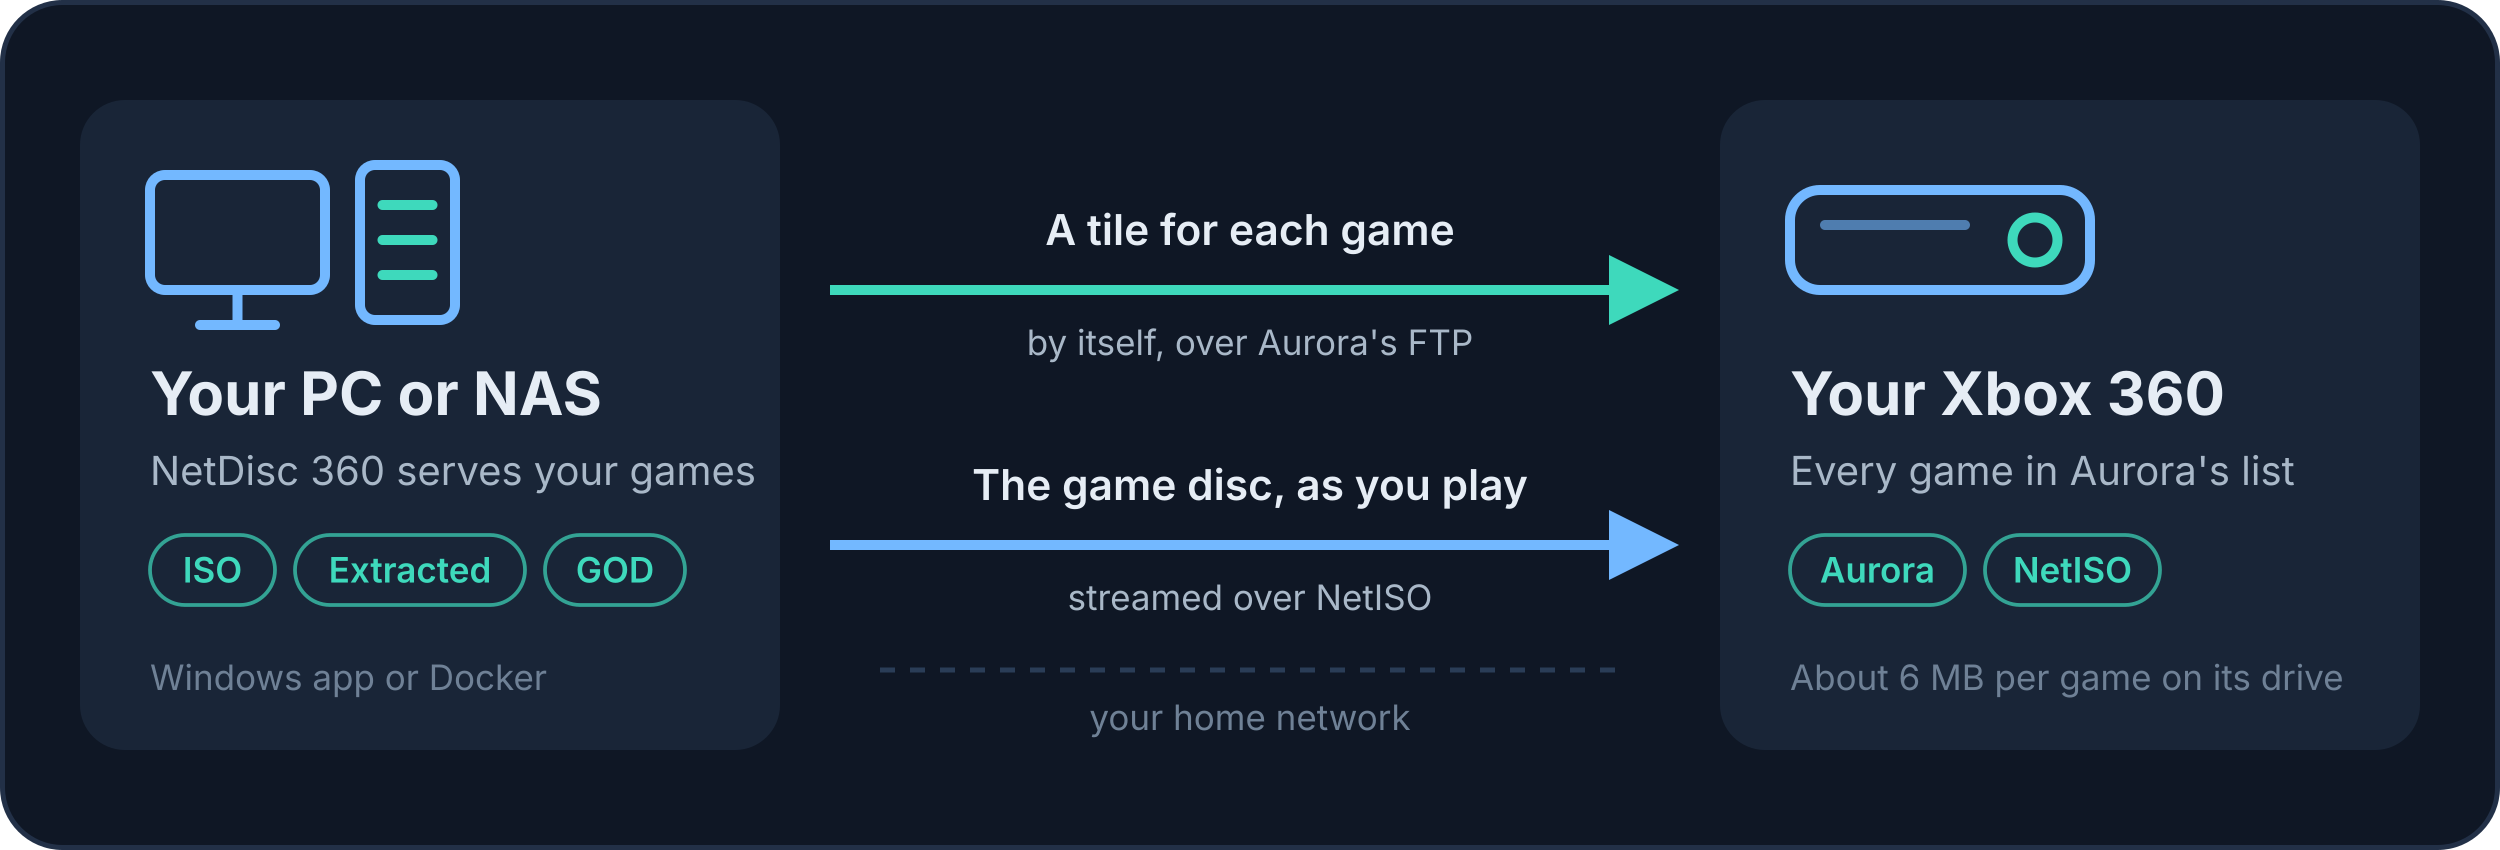
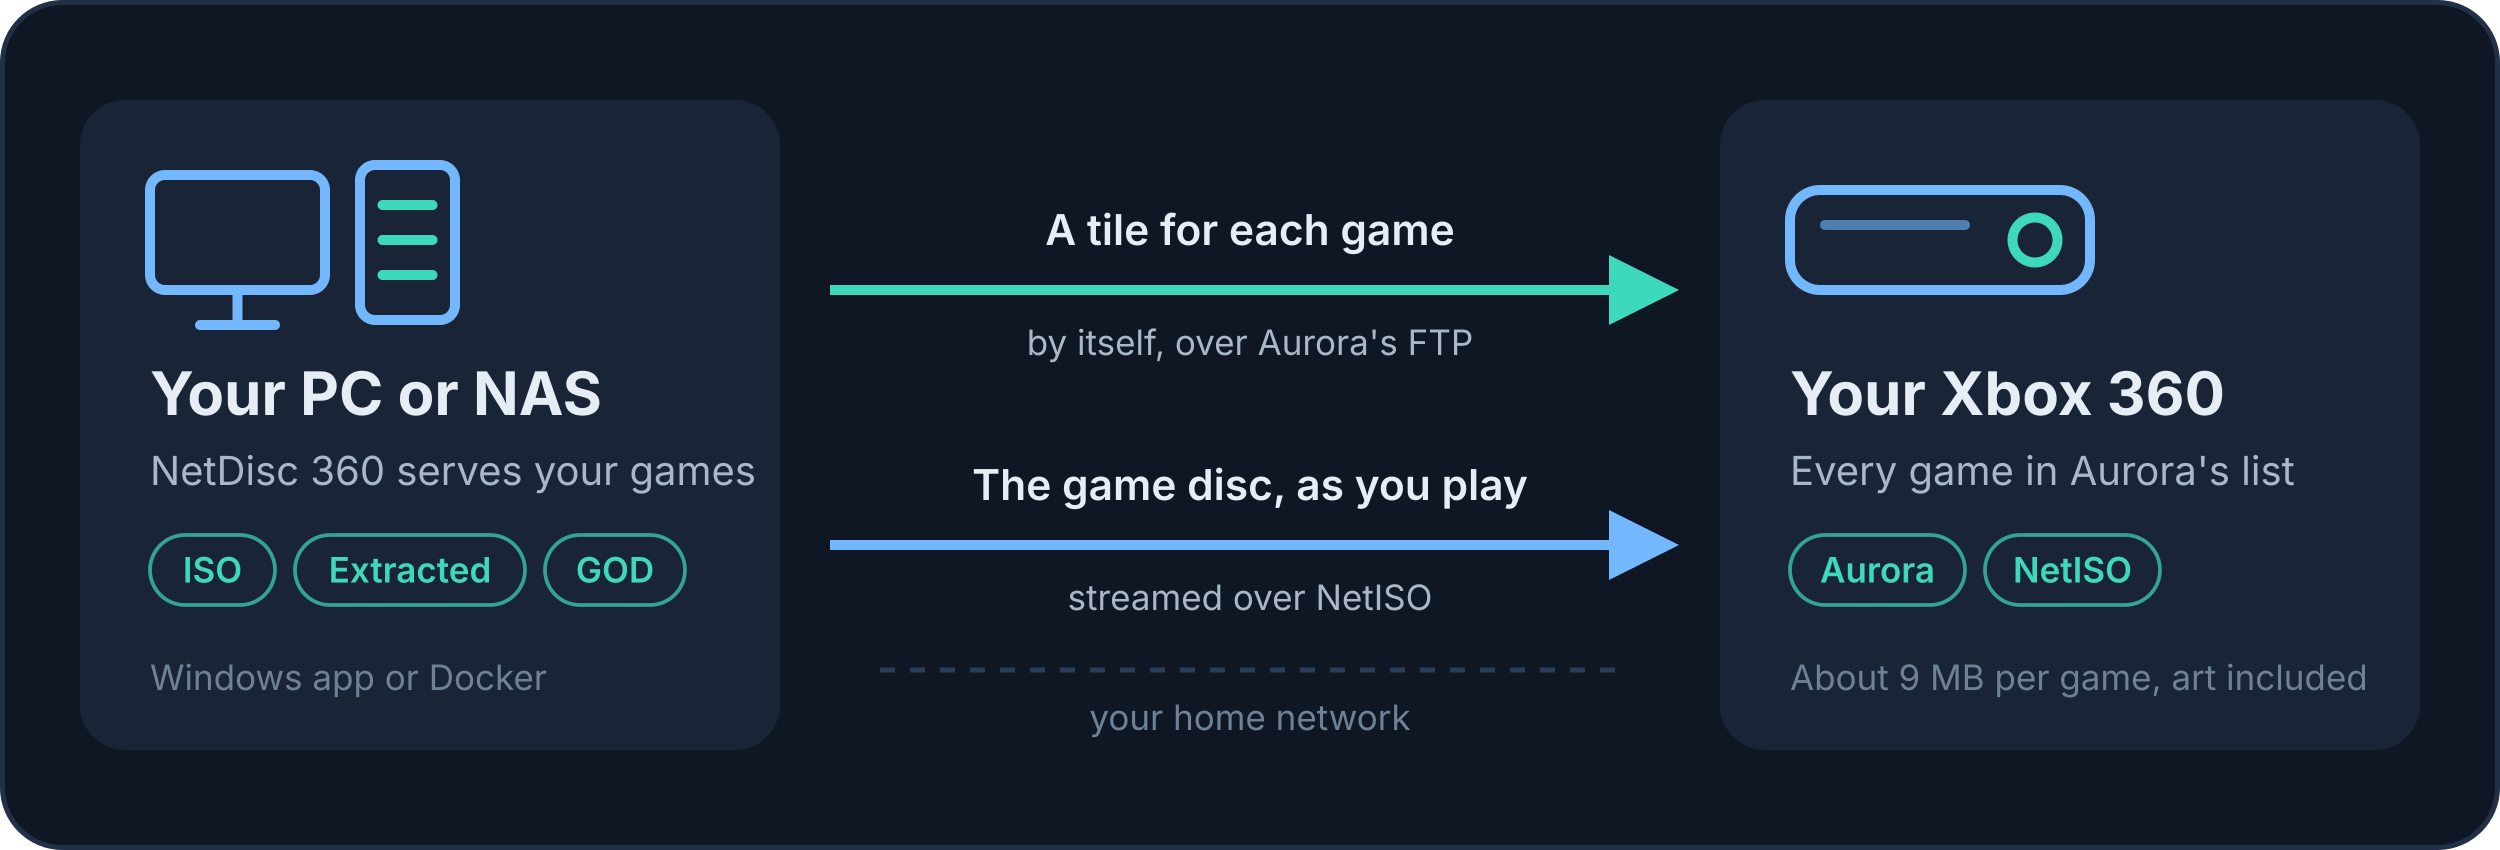
<svg xmlns="http://www.w3.org/2000/svg" viewBox="0 0 1000 340" width="1000" height="340">
  <defs>
    <marker id="teal" viewBox="0 0 10 10" refX="8" refY="5" markerWidth="7" markerHeight="7" orient="auto">
      <path d="M0 0 L10 5 L0 10 z" fill="#3ED9BC" />
    </marker>
    <marker id="blue" viewBox="0 0 10 10" refX="8" refY="5" markerWidth="7" markerHeight="7" orient="auto">
      <path d="M0 0 L10 5 L0 10 z" fill="#73B8FF" />
    </marker>
    <style>
      text { font-family: Inter, 'Segoe UI', Roboto, Helvetica, Arial, sans-serif; }
      .title { font-size: 24px; font-weight: 700; fill: #E6EDF5; }
      .sub { font-size: 16px; fill: #A9B8C8; }
      .foot { font-size: 14px; fill: #6F8196; }
      .chip { font-size: 14px; font-weight: 600; fill: #3ED9BC; }
      .label { font-size: 17px; font-weight: 600; fill: #E6EDF5; }
      .small { font-size: 14px; fill: #A9B8C8; }
    </style>
  </defs>
  <rect x="1" y="1" width="998" height="338" rx="24" fill="#0F1725" stroke="#223047" stroke-width="2" />
  <rect x="32" y="40" width="280" height="260" rx="18" fill="#192537" />
  <rect x="60" y="70" width="70" height="46" rx="6" fill="none" stroke="#73B8FF" stroke-width="4" />
  <path d="M95 116 V128 M80 130 H110" stroke="#73B8FF" stroke-width="4" stroke-linecap="round" />
  <rect x="144" y="66" width="38" height="62" rx="6" fill="none" stroke="#73B8FF" stroke-width="4" />
  <path d="M153 82 H173 M153 96 H173 M153 110 H173" stroke="#3ED9BC" stroke-width="4" stroke-linecap="round" />
  <text x="60" y="166" class="title">Your PC or NAS</text>
  <text x="60" y="194" class="sub">NetDisc 360 serves your games</text>
  <g>
    <rect x="60" y="214" width="50" height="28" rx="14" fill="none" stroke="#3ED9BC" stroke-width="1.5" opacity="0.7" />
    <text x="85" y="233" class="chip" text-anchor="middle">ISO</text>
    <rect x="118" y="214" width="92" height="28" rx="14" fill="none" stroke="#3ED9BC" stroke-width="1.5" opacity="0.7" />
    <text x="164" y="233" class="chip" text-anchor="middle">Extracted</text>
    <rect x="218" y="214" width="56" height="28" rx="14" fill="none" stroke="#3ED9BC" stroke-width="1.5" opacity="0.7" />
    <text x="246" y="233" class="chip" text-anchor="middle">GOD</text>
  </g>
  <text x="60" y="276" class="foot">Windows app or Docker</text>
  <rect x="688" y="40" width="280" height="260" rx="18" fill="#192537" />
  <rect x="716" y="76" width="120" height="40" rx="12" fill="none" stroke="#73B8FF" stroke-width="4" />
  <path d="M730 90 H786" stroke="#73B8FF" stroke-width="4" stroke-linecap="round" opacity="0.6" />
  <circle cx="814" cy="96" r="9" fill="none" stroke="#3ED9BC" stroke-width="4" />
  <text x="716" y="166" class="title">Your Xbox 360</text>
  <text x="716" y="194" class="sub">Every game in Aurora's list</text>
  <g>
    <rect x="716" y="214" width="70" height="28" rx="14" fill="none" stroke="#3ED9BC" stroke-width="1.5" opacity="0.7" />
    <text x="751" y="233" class="chip" text-anchor="middle">Aurora</text>
    <rect x="794" y="214" width="70" height="28" rx="14" fill="none" stroke="#3ED9BC" stroke-width="1.5" opacity="0.7" />
    <text x="829" y="233" class="chip" text-anchor="middle">NetISO</text>
  </g>
-   <text x="716" y="276" class="foot">About 6 MB per game on its drive</text>
+   <text x="716" y="276" class="foot">About 9 MB per game, art included</text>
  <text x="500" y="98" class="label" text-anchor="middle">A tile for each game</text>
  <path d="M332 116 H666" stroke="#3ED9BC" stroke-width="4" marker-end="url(#teal)" />
  <text x="500" y="142" class="small" text-anchor="middle">by itself, over Aurora's FTP</text>
  <text x="500" y="200" class="label" text-anchor="middle">The game disc, as you play</text>
  <path d="M332 218 H666" stroke="#73B8FF" stroke-width="4" marker-end="url(#blue)" />
  <text x="500" y="244" class="small" text-anchor="middle">streamed over NetISO</text>
  <path d="M352 268 H648" stroke="#2A3D57" stroke-width="2" stroke-dasharray="6 6" />
  <text x="500" y="292" class="foot" text-anchor="middle">your home network</text>
</svg>
